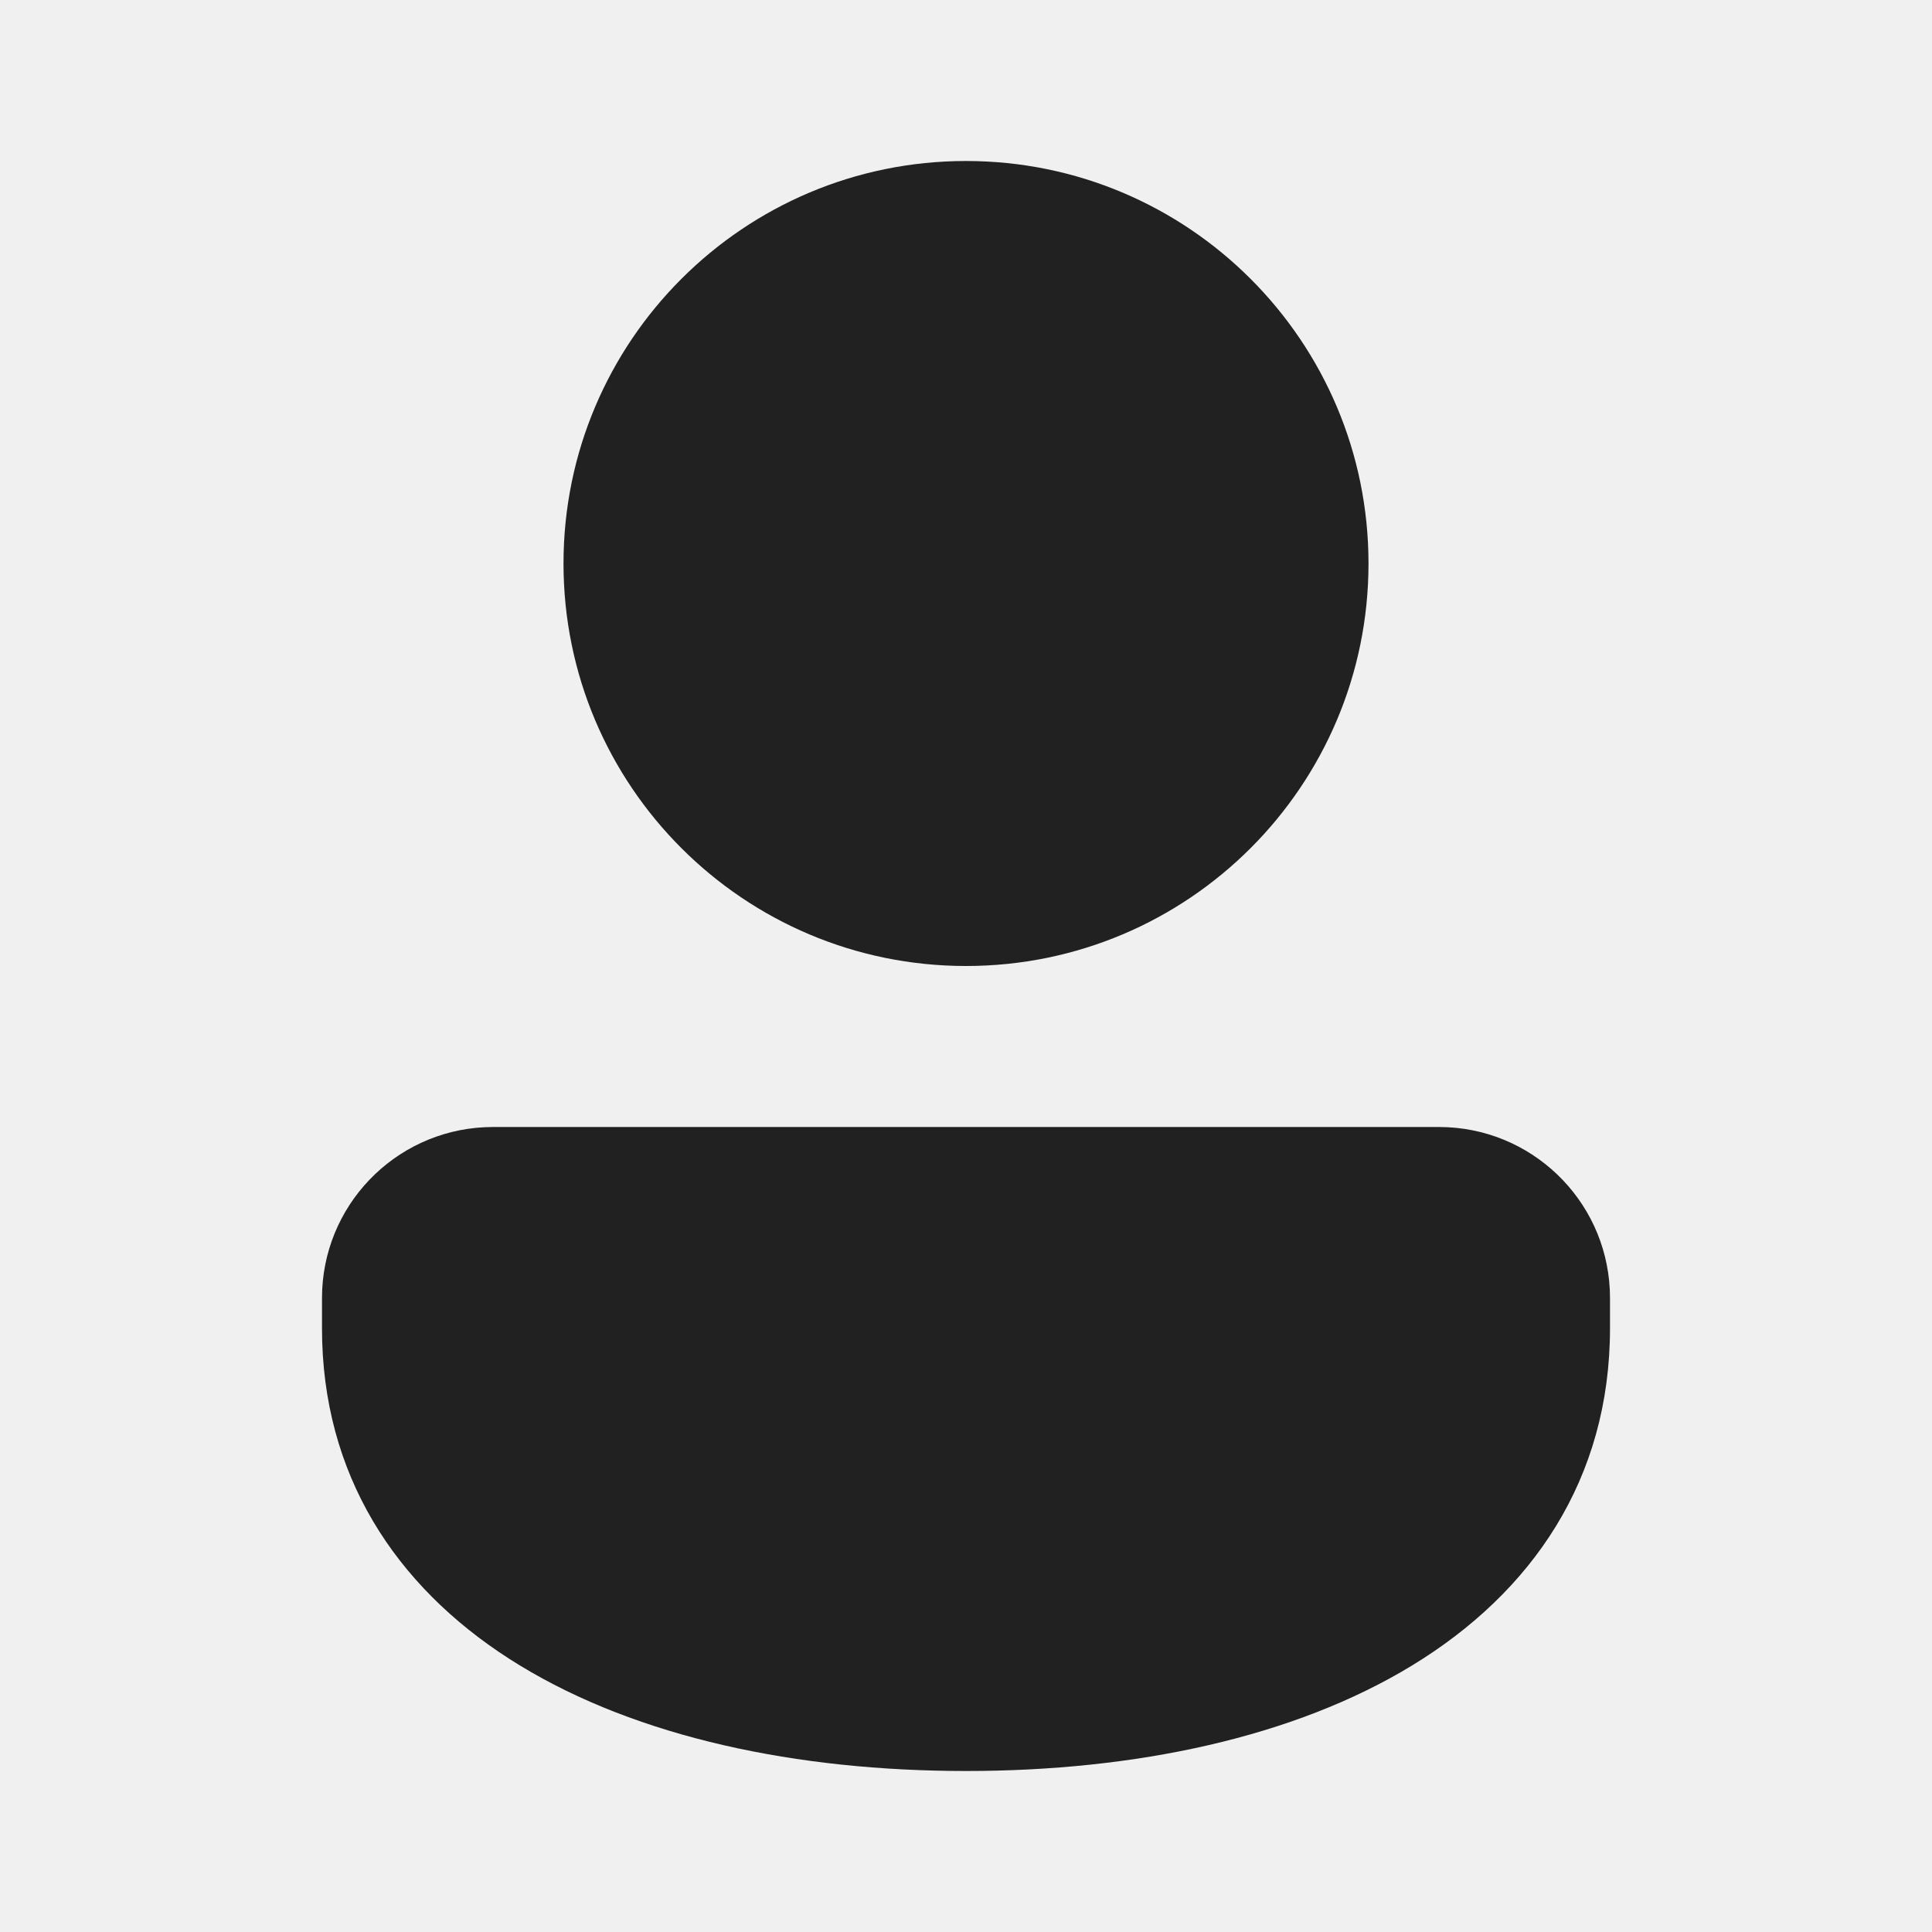
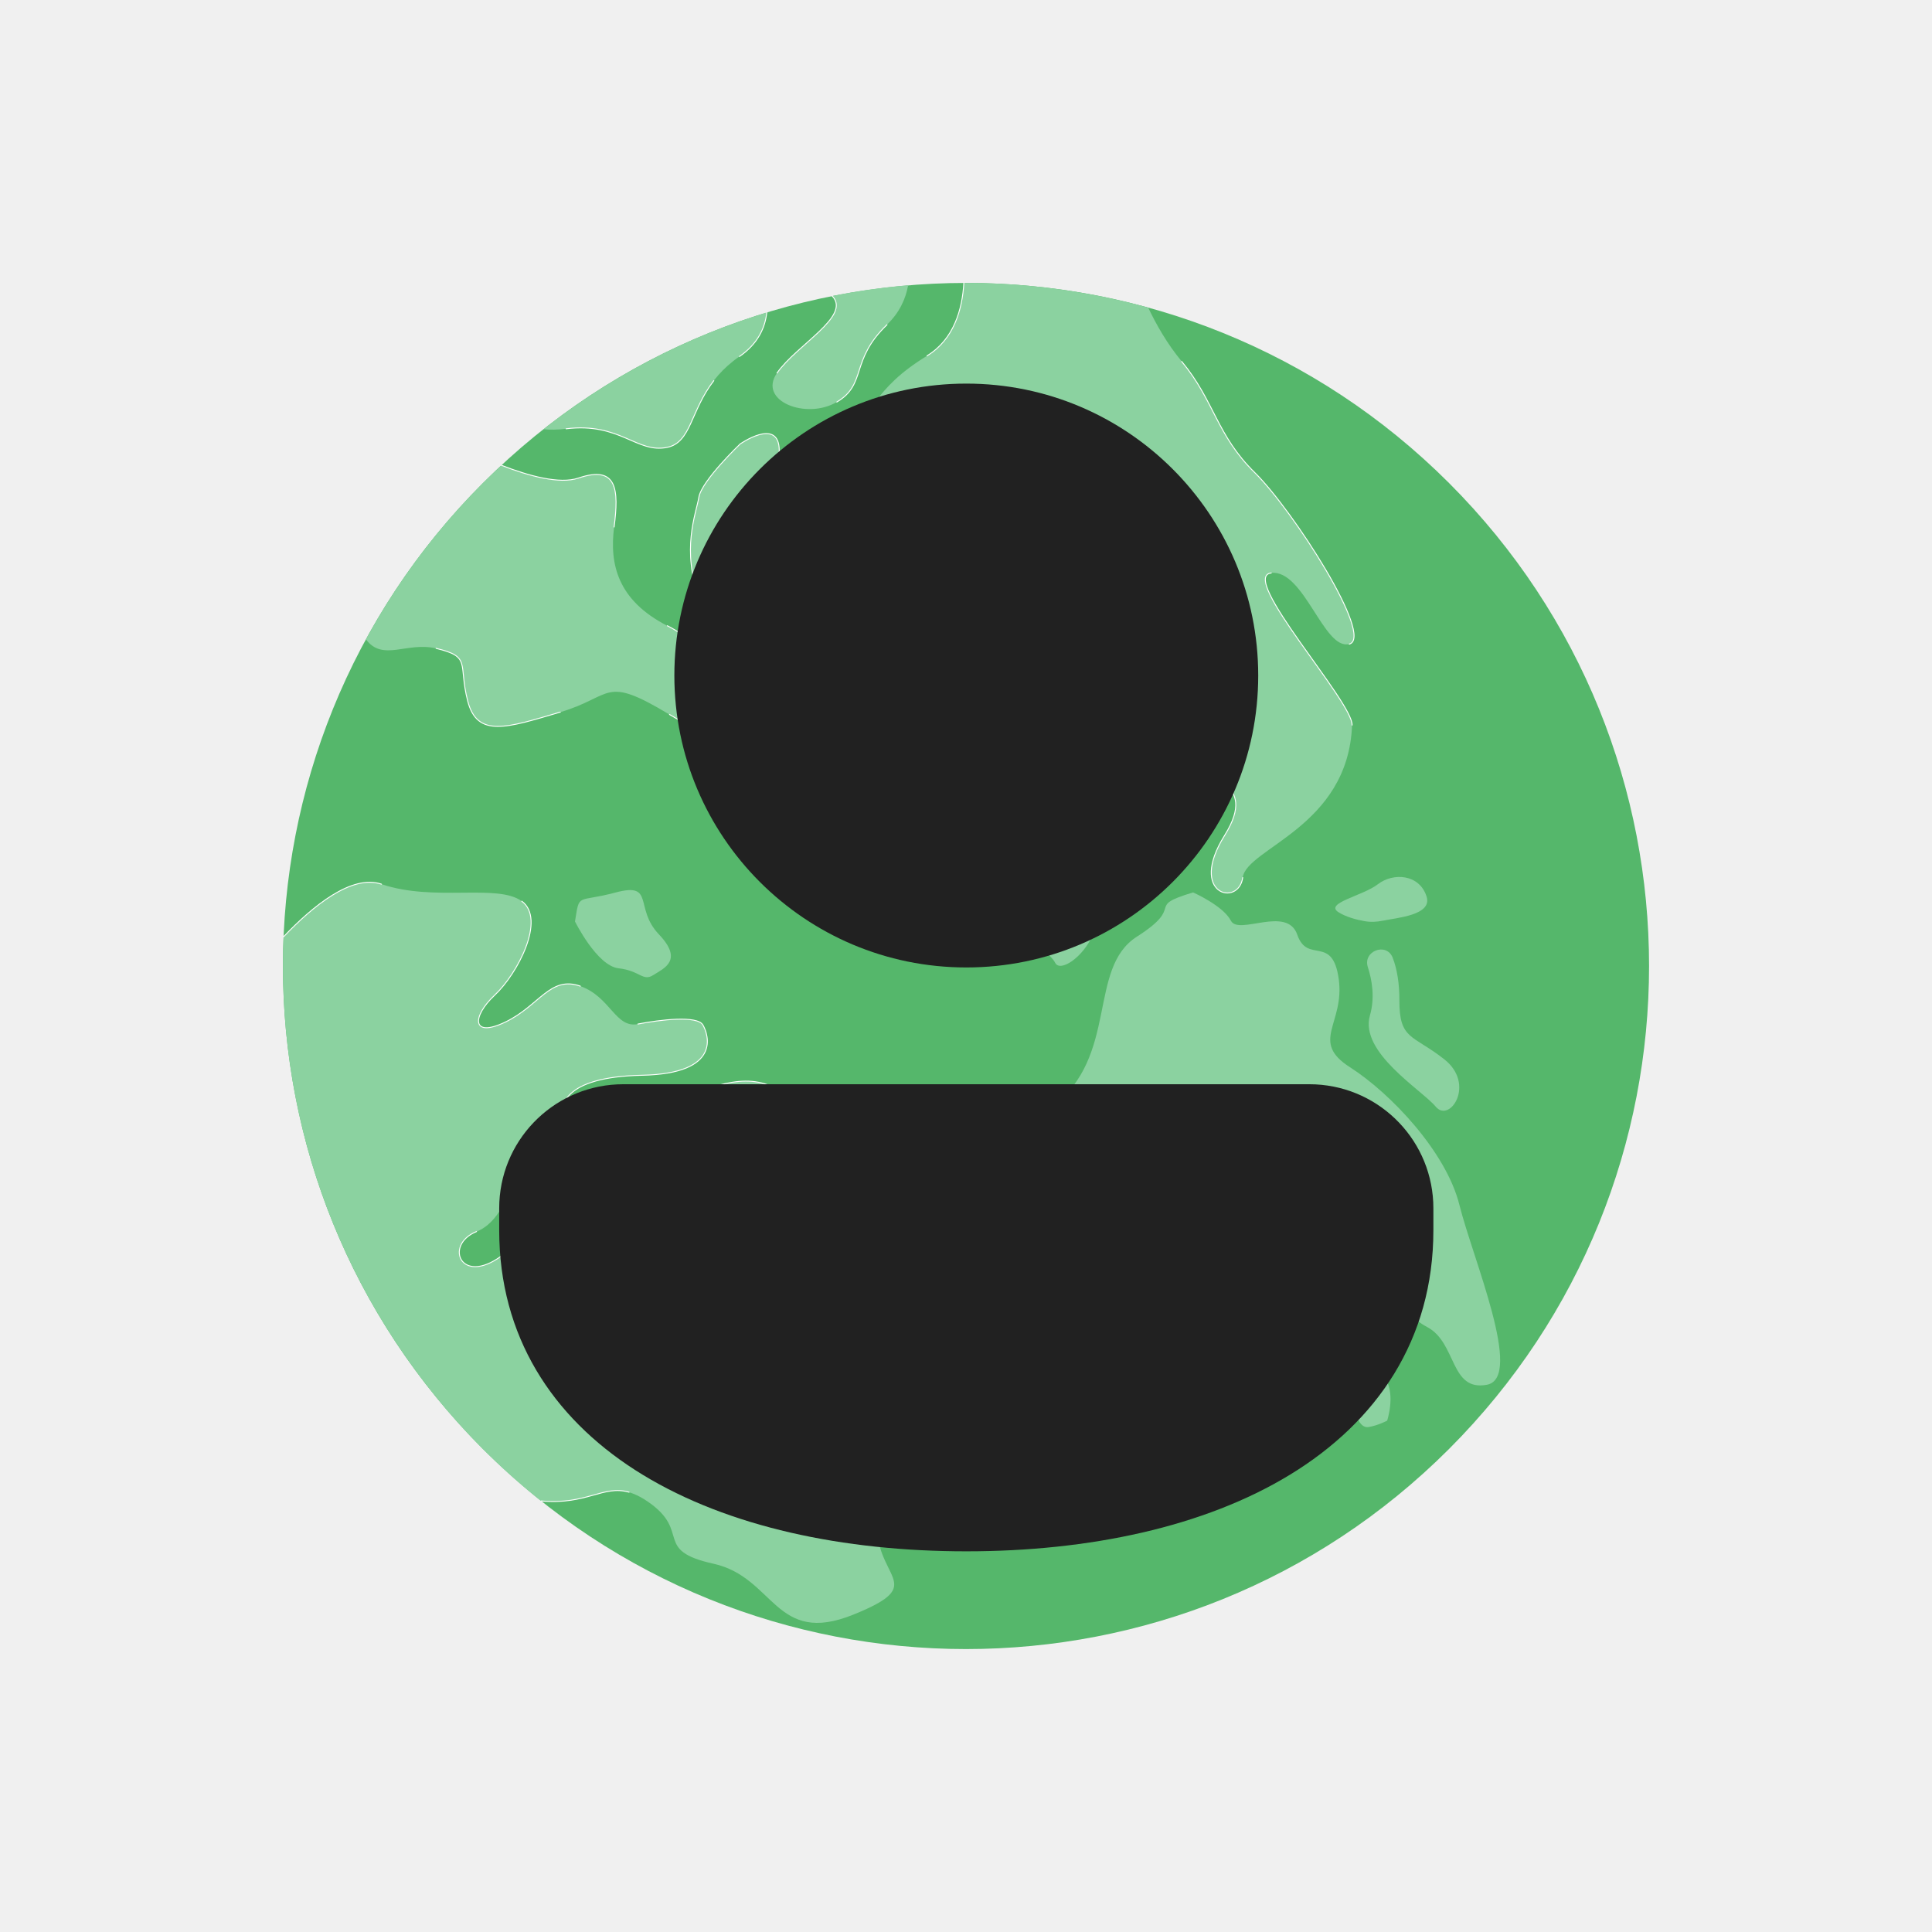
- <svg xmlns="http://www.w3.org/2000/svg" width="800px" height="800px" viewBox="0 0 48 48" version="1.1">
-   <g id="🔍-System-Icons" stroke="none" stroke-width="1" fill="none" fill-rule="evenodd">
-     <g id="ic_fluent_person_48_filled" fill="#212121" fill-rule="nonzero">
-       <path d="M35.75,28 C38.028,28 39.888,29.791 39.995,32.043 L40,32.249 L40,33 C40,36.755 38.058,39.567 35.08,41.38 C32.151,43.163 28.214,44 24,44 C19.786,44 15.849,43.163 12.92,41.38 C10.032,39.622 8.119,36.925 8.005,33.339 L8,33 L8,32.249 C8,29.97 9.793,28.112 12.044,28.005 L12.25,28 L35.75,28 Z M24,4 C29.523,4 34,8.477 34,14 C34,19.523 29.523,24 24,24 C18.477,24 14,19.523 14,14 C14,8.477 18.477,4 24,4 Z" id="🎨-Color">
- 
- </path>
-     </g>
-   </g>
+ <svg xmlns="http://www.w3.org/2000/svg" width="800" height="800" viewBox="0 0 800 800" fill="none">
+   <path d="M600 600C710.457 489.543 710.457 310.457 600 200C489.543 89.543 310.457 89.543 200 200C89.543 310.457 89.543 489.543 200 600C310.457 710.457 489.543 710.457 600 600Z" fill="#55B76B" />
+   <path d="M494.061 369.547C494.061 369.547 506.488 375.031 509.69 381.245C512.891 387.482 532.944 374.795 537.181 387.058C541.417 399.321 551.75 386.799 554.339 405.37C556.905 423.94 542.217 431.19 558.999 441.923C575.781 452.655 598.847 476.922 604.331 499C609.815 521.077 631.069 570.505 615.7 573.4C600.33 576.271 603.296 556.053 590.986 549.51C578.653 542.967 583.642 535.882 576.181 523.313C568.72 510.744 536.922 522.325 526.424 519.194C515.927 516.064 501.216 529.244 473.819 522.348C446.422 515.475 444.045 500.694 426.746 495.304C409.469 489.914 407.728 479.511 435.595 458.398C463.463 437.286 450.141 400.992 470.783 387.835C491.425 374.678 473.537 375.69 494.061 369.523V369.547Z" fill="#8BD2A0" />
+   <path d="M306.589 183.77C306.589 183.77 321.582 173.32 322.618 185.277C323.653 197.233 309.978 222.371 321.041 225.03C332.103 227.69 332.856 236.917 331.373 247.037C329.891 257.135 325.701 255.675 311.932 247.367C298.163 239.058 297.598 268.126 289.76 247.979C281.946 227.831 288.207 212.791 289.384 205.895C290.56 198.999 306.542 183.77 306.542 183.77H306.589Z" fill="#8BD2A0" />
+   <path d="M477.044 363.639C477.044 363.639 456.849 377.29 452.566 387.011C448.282 396.732 438.938 402.616 436.937 398.709C434.937 394.802 431.453 395.837 435.619 387.435C439.785 379.032 438.867 377.949 443.269 370.582C447.67 363.215 447.929 360.556 458.167 359.473C468.406 358.414 475.702 356.06 476.385 359.826L477.044 363.592V363.639Z" fill="#8BD2A0" />
+   <path d="M486.765 328.405C486.765 328.405 479.868 337.207 476.573 336.242C473.278 335.254 467.394 333.347 467.676 337.443C467.959 341.515 474.055 345.139 476.667 346.057C479.28 346.975 488.695 354.625 489.942 348.646C491.166 342.691 500.934 339.538 498.015 334.548C495.097 329.558 488.907 327.275 486.765 328.428V328.405Z" fill="#8BD2A0" />
+   <path d="M357.594 519.831C357.594 519.831 346.272 528.68 345.59 539.107C344.907 549.534 333.963 554.453 343.307 566.387C352.675 578.32 360.183 601.127 364.278 593.572C368.397 586.016 360.324 581.309 362.866 566.245C365.408 551.182 362.348 553.724 366.397 543.626C370.468 533.529 372.987 524.703 368.091 522.537C363.196 520.372 357.57 519.854 357.57 519.854L357.594 519.831Z" fill="#8BD2A0" />
+   <path d="M381.413 546.733C379.247 554.735 379.765 573.494 383.837 575.306C387.909 577.095 402.384 577.048 407.35 572.411C412.317 567.775 422.814 558.548 411.893 554.147C400.972 549.722 391.416 551.934 387.556 544.779C383.696 537.624 381.413 546.756 381.413 546.756V546.733Z" fill="#8BD2A0" />
+   <path d="M576.675 396.544C574.109 390.048 564.224 393.814 566.389 400.451C568.178 405.959 569.355 413.161 567.26 420.481C562.859 435.827 588.749 451.314 594.516 458.258C600.282 465.201 611.156 448.984 598.07 438.652C584.983 428.319 579.358 430.743 579.452 414.008C579.476 407.489 578.534 401.275 576.675 396.568V396.544Z" fill="#8BD2A0" />
+   <path d="M572.626 381.222C570.131 381.763 567.565 381.881 565.047 381.434C561.705 380.845 557.468 379.739 554.291 377.762C548.171 373.949 564.247 371.007 570.555 366.135C576.886 361.262 587.76 361.874 590.726 371.266C593.174 378.986 578.322 380.021 572.626 381.245V381.222Z" fill="#8BD2A0" />
+   <path d="M238.073 381.528C238.073 381.528 247.158 399.934 256.126 400.946C265.094 401.958 266.153 406.548 270.531 403.747C274.908 400.946 283.146 397.721 272.814 386.871C262.481 376.02 271.284 365.193 254.973 369.548C238.662 373.902 240.027 369.477 238.097 381.528H238.073Z" fill="#8BD2A0" />
+   <path d="M574.39 588.251C574.39 588.251 577.803 578.083 573.943 571.328C570.083 564.572 574.884 556.994 564.152 553.416C553.419 549.838 539.391 538.705 539.932 545.107C540.474 551.486 547.44 551.133 552.03 561.56C556.62 571.987 557.491 569.139 559.115 577.094C560.739 585.05 562.787 591.593 566.717 590.91C570.648 590.251 574.367 588.274 574.367 588.274L574.39 588.251Z" fill="#8BD2A0" />
+   <path d="M117.423 387.882C129.544 375.172 145.667 361.944 157.953 366.11C179.89 373.548 205.969 365.757 216.066 373.171C226.163 380.585 214.324 403.204 204.886 412.031C195.424 420.857 195.118 429.989 209.24 423.211C223.362 416.456 227.764 403.911 240.285 408.335C252.807 412.737 254.808 425.87 264.152 424.058C273.496 422.246 288.748 420.433 291.078 424.435C293.408 428.436 298.892 444.582 265.94 445.265C232.989 445.947 231.294 458.187 233.413 464.33C235.531 470.449 230.282 474.827 221.315 478.287C212.371 481.771 211.335 504.319 197.307 510.015C183.302 515.711 191.305 533.716 209.428 518.7C227.552 503.683 254.384 499.188 255.984 488.008C257.561 476.828 251.865 462.823 273.472 456.751C295.079 450.678 307.624 443.241 321.982 451.055C336.339 458.869 348.273 469.696 353.945 489.632C359.617 509.568 336.787 505.825 331.773 530.68C326.736 555.559 312.002 546.073 329.137 570.34C346.272 594.583 365.007 601.738 363.101 627.982C361.171 654.225 385.861 655.449 353.356 668.583C320.852 681.716 320.828 653.143 295.479 647.517C270.13 641.915 286.465 634.266 268.247 621.791C252.03 610.682 247.182 623.651 224.021 621.533C208.981 609.576 194.953 595.901 182.22 580.508C135.664 524.302 114.504 455.456 117.423 387.882Z" fill="#8BD2A0" />
+   <path d="M239.486 197.986C255.632 192.478 256.291 202.787 254.291 218.251C252.313 233.691 255.773 248.59 276.345 259.135C296.916 269.679 296.586 284.743 300.446 295.358C304.306 305.973 304.777 312.469 277.216 295.876C249.654 279.282 254.196 288.32 232.025 294.887C209.853 301.43 197.59 305.691 193.636 290.203C189.682 274.74 195.331 272.033 180.573 268.502C168.475 265.607 158.566 274.104 151.529 264.76C165.839 238.446 184.574 214.038 207.617 192.69C218.915 197.091 231.742 200.622 239.486 197.986Z" fill="#8BD2A0" />
+   <path d="M317.511 129.376C316.829 135.708 313.863 142.322 306.19 147.617C299.152 152.466 294.869 157.95 291.832 163.199C285.689 173.837 284.701 183.535 276.228 185.253C263.588 187.842 256.715 174.802 234.355 177.556C230.801 178.003 227.742 178.003 225.058 177.745C253.42 155.408 284.795 139.356 317.488 129.4L317.511 129.376Z" fill="#8BD2A0" />
+   <path d="M367.29 134.46C351.897 149.194 359.052 159.033 346.507 166.47C333.939 173.932 313.65 166.094 321.747 154.443C329.843 142.792 352.533 130.906 344.671 122.621C344.671 122.621 344.648 122.574 344.624 122.551C355.028 120.479 365.525 119.02 376.046 118.126C375.058 123.539 372.61 129.329 367.29 134.413V134.46Z" fill="#8BD2A0" />
+   <path d="M352.133 232.798C370.68 236.164 392.192 259.724 402.243 250.427C412.269 241.13 396.17 234.751 397.771 217.664C399.371 200.552 358.135 209.096 345.001 211.097C331.867 213.097 321.111 207.237 342.247 188.737C363.383 170.237 360.983 161.387 383.86 147.335C395.017 140.51 398.477 128.082 399.112 117.138C424.862 117.067 450.564 120.527 475.442 127.376C478.667 134.155 483.233 142.322 489.329 149.642C502.886 166 503.734 180.099 519.527 195.61C535.32 211.097 569.213 263.89 558.692 266.667C548.195 269.468 540.028 235.811 526.4 237.223C512.795 238.635 560.222 290.557 559.869 300.207C558.269 342.503 516.279 351.118 514.584 363.357C512.89 375.596 491.824 370.394 507.052 345.94C522.281 321.485 493.801 326.357 510.842 311.246C527.883 296.136 499.45 283.214 492.53 293.9C485.61 304.562 466.263 297.901 471.394 312.4C476.502 326.898 475.325 333.795 456.519 315.859C437.713 297.924 441.926 322.05 419.801 304.868C397.677 287.709 397.7 316.283 381.742 325.557C365.784 334.854 356.864 320.52 373.551 303.761C390.215 286.98 380.518 281.237 371.927 292.275C363.336 303.338 353.168 325.557 348.367 301.926" fill="#8BD2A0" />
+   <path d="M383.861 147.336C395.018 140.51 398.478 128.083 399.113 117.138" stroke="white" stroke-width="0.38" stroke-miterlimit="10" stroke-linecap="round" />
+   <path d="M402.243 250.426C412.269 241.129 396.17 234.751 397.771 217.663C399.371 200.552 358.135 209.096 345.001 211.096C331.867 213.097 321.111 207.236 342.247 188.736" stroke="white" stroke-width="0.38" stroke-miterlimit="10" stroke-linecap="round" />
+   <path d="M456.495 315.905C437.689 297.97 441.902 322.096 419.777 304.914C397.653 287.755 397.676 316.329 381.718 325.603C365.76 334.9 356.84 320.566 373.527 303.808C390.191 287.026 380.494 281.283 371.903 292.322C363.312 303.384 353.144 325.603 348.343 301.972" stroke="white" stroke-width="0.38" stroke-miterlimit="10" stroke-linecap="round" />
+   <path d="M514.584 363.404C512.889 375.644 491.824 370.442 507.052 345.987C522.28 321.532 493.801 326.404 510.842 311.294C527.882 296.183 499.45 283.261 492.53 293.947C485.61 304.609 466.263 297.948 471.394 312.447" stroke="white" stroke-width="0.38" stroke-miterlimit="10" stroke-linecap="round" />
+   <path d="M526.4 237.269C512.796 238.681 560.223 290.604 559.87 300.254" stroke="white" stroke-width="0.38" stroke-miterlimit="10" stroke-linecap="round" />
+   <path d="M489.331 149.688C502.888 166.046 503.736 180.145 519.529 195.656C535.322 211.143 569.215 263.936 558.694 266.713" stroke="white" stroke-width="0.38" stroke-miterlimit="10" stroke-linecap="round" />
+   <path d="M306.589 183.77C306.589 183.77 321.582 173.32 322.618 185.277C323.653 197.233 309.978 222.371 321.041 225.03C332.103 227.69 332.856 236.917 331.373 247.037C329.891 257.135 325.701 255.675 311.932 247.367C298.163 239.058 297.598 268.126 289.76 247.979C281.946 227.831 288.207 212.791 289.384 205.895C290.56 198.999 306.542 183.77 306.542 183.77H306.589Z" stroke="white" stroke-width="0.38" stroke-miterlimit="10" stroke-linecap="round" />
+   <path d="M232.024 294.863C209.852 301.407 197.589 305.667 193.635 290.18C189.681 274.716 195.33 272.009 180.572 268.479" stroke="white" stroke-width="0.38" stroke-miterlimit="10" stroke-linecap="round" />
+   <path d="M276.345 259.112C296.916 269.657 296.586 284.72 300.446 295.335C304.307 305.95 304.777 312.447 277.216 295.853" stroke="white" stroke-width="0.38" stroke-miterlimit="10" stroke-linecap="round" />
+   <path d="M207.616 192.667C218.913 197.069 231.741 200.599 239.485 197.963C255.631 192.456 256.29 202.765 254.289 218.229" stroke="white" stroke-width="0.38" stroke-miterlimit="10" stroke-linecap="round" />
+   <path d="M295.573 157.62C285.828 170.236 286.205 183.205 276.273 185.253C263.633 187.842 256.76 174.802 234.4 177.556" stroke="white" stroke-width="0.38" stroke-miterlimit="10" stroke-linecap="round" />
+   <path d="M317.511 129.376C316.828 135.708 313.862 142.322 306.189 147.617" stroke="white" stroke-width="0.38" stroke-miterlimit="10" stroke-linecap="round" />
+   <path d="M321.746 154.467C329.843 142.816 352.532 130.93 344.671 122.645C344.671 122.645 344.647 122.598 344.624 122.575" stroke="white" stroke-width="0.38" stroke-miterlimit="10" stroke-linecap="round" />
+   <path d="M367.292 134.461C351.899 149.195 359.054 159.033 346.509 166.471" stroke="white" stroke-width="0.38" stroke-miterlimit="10" stroke-linecap="round" />
+   <path d="M260.48 617.884C249.724 614.801 243.039 623.251 224.021 621.509" stroke="white" stroke-width="0.38" stroke-miterlimit="10" stroke-linecap="round" />
+   <path d="M255.985 487.985C257.562 476.805 251.866 462.8 273.473 456.728C295.08 450.655 307.625 443.218 321.983 451.032" stroke="white" stroke-width="0.38" stroke-miterlimit="10" stroke-linecap="round" />
+   <path d="M197.308 509.968C183.304 515.664 191.306 533.669 209.429 518.653" stroke="white" stroke-width="0.38" stroke-miterlimit="10" stroke-linecap="round" />
+   <path d="M264.129 424.034C273.473 422.222 288.725 420.409 291.055 424.411C293.385 428.412 298.869 444.558 265.918 445.241C232.966 445.923 231.271 458.163 233.39 464.306" stroke="white" stroke-width="0.38" stroke-miterlimit="10" stroke-linecap="round" />
+   <path d="M216.067 373.171C226.164 380.585 214.325 403.204 204.887 412.031C195.425 420.857 195.119 429.989 209.241 423.211C223.363 416.455 227.765 403.91 240.286 408.335" stroke="white" stroke-width="0.38" stroke-miterlimit="10" stroke-linecap="round" />
+   <path d="M117.424 387.882C129.546 375.172 145.669 361.944 157.955 366.11" stroke="white" stroke-width="0.38" stroke-miterlimit="10" stroke-linecap="round" />
+   <path d="M542.16 448.957C569.691 448.957 592.175 470.606 593.474 497.827L593.533 500.317V509.399C593.533 554.796 570.061 588.781 534.056 610.701C498.651 632.255 451.06 642.369 400.121 642.369C349.182 642.369 301.591 632.255 266.186 610.701C231.271 589.445 208.143 556.845 206.773 513.494L206.709 509.399V500.319C206.709 472.775 228.383 450.314 255.594 449.017L258.083 448.957H542.16ZM400.121 158.84C466.882 158.84 521.003 212.96 521.003 279.722C521.003 346.483 466.882 400.604 400.121 400.604C333.36 400.604 279.238 346.483 279.238 279.722C279.238 212.96 333.36 158.84 400.121 158.84Z" fill="#212121" />
</svg>
